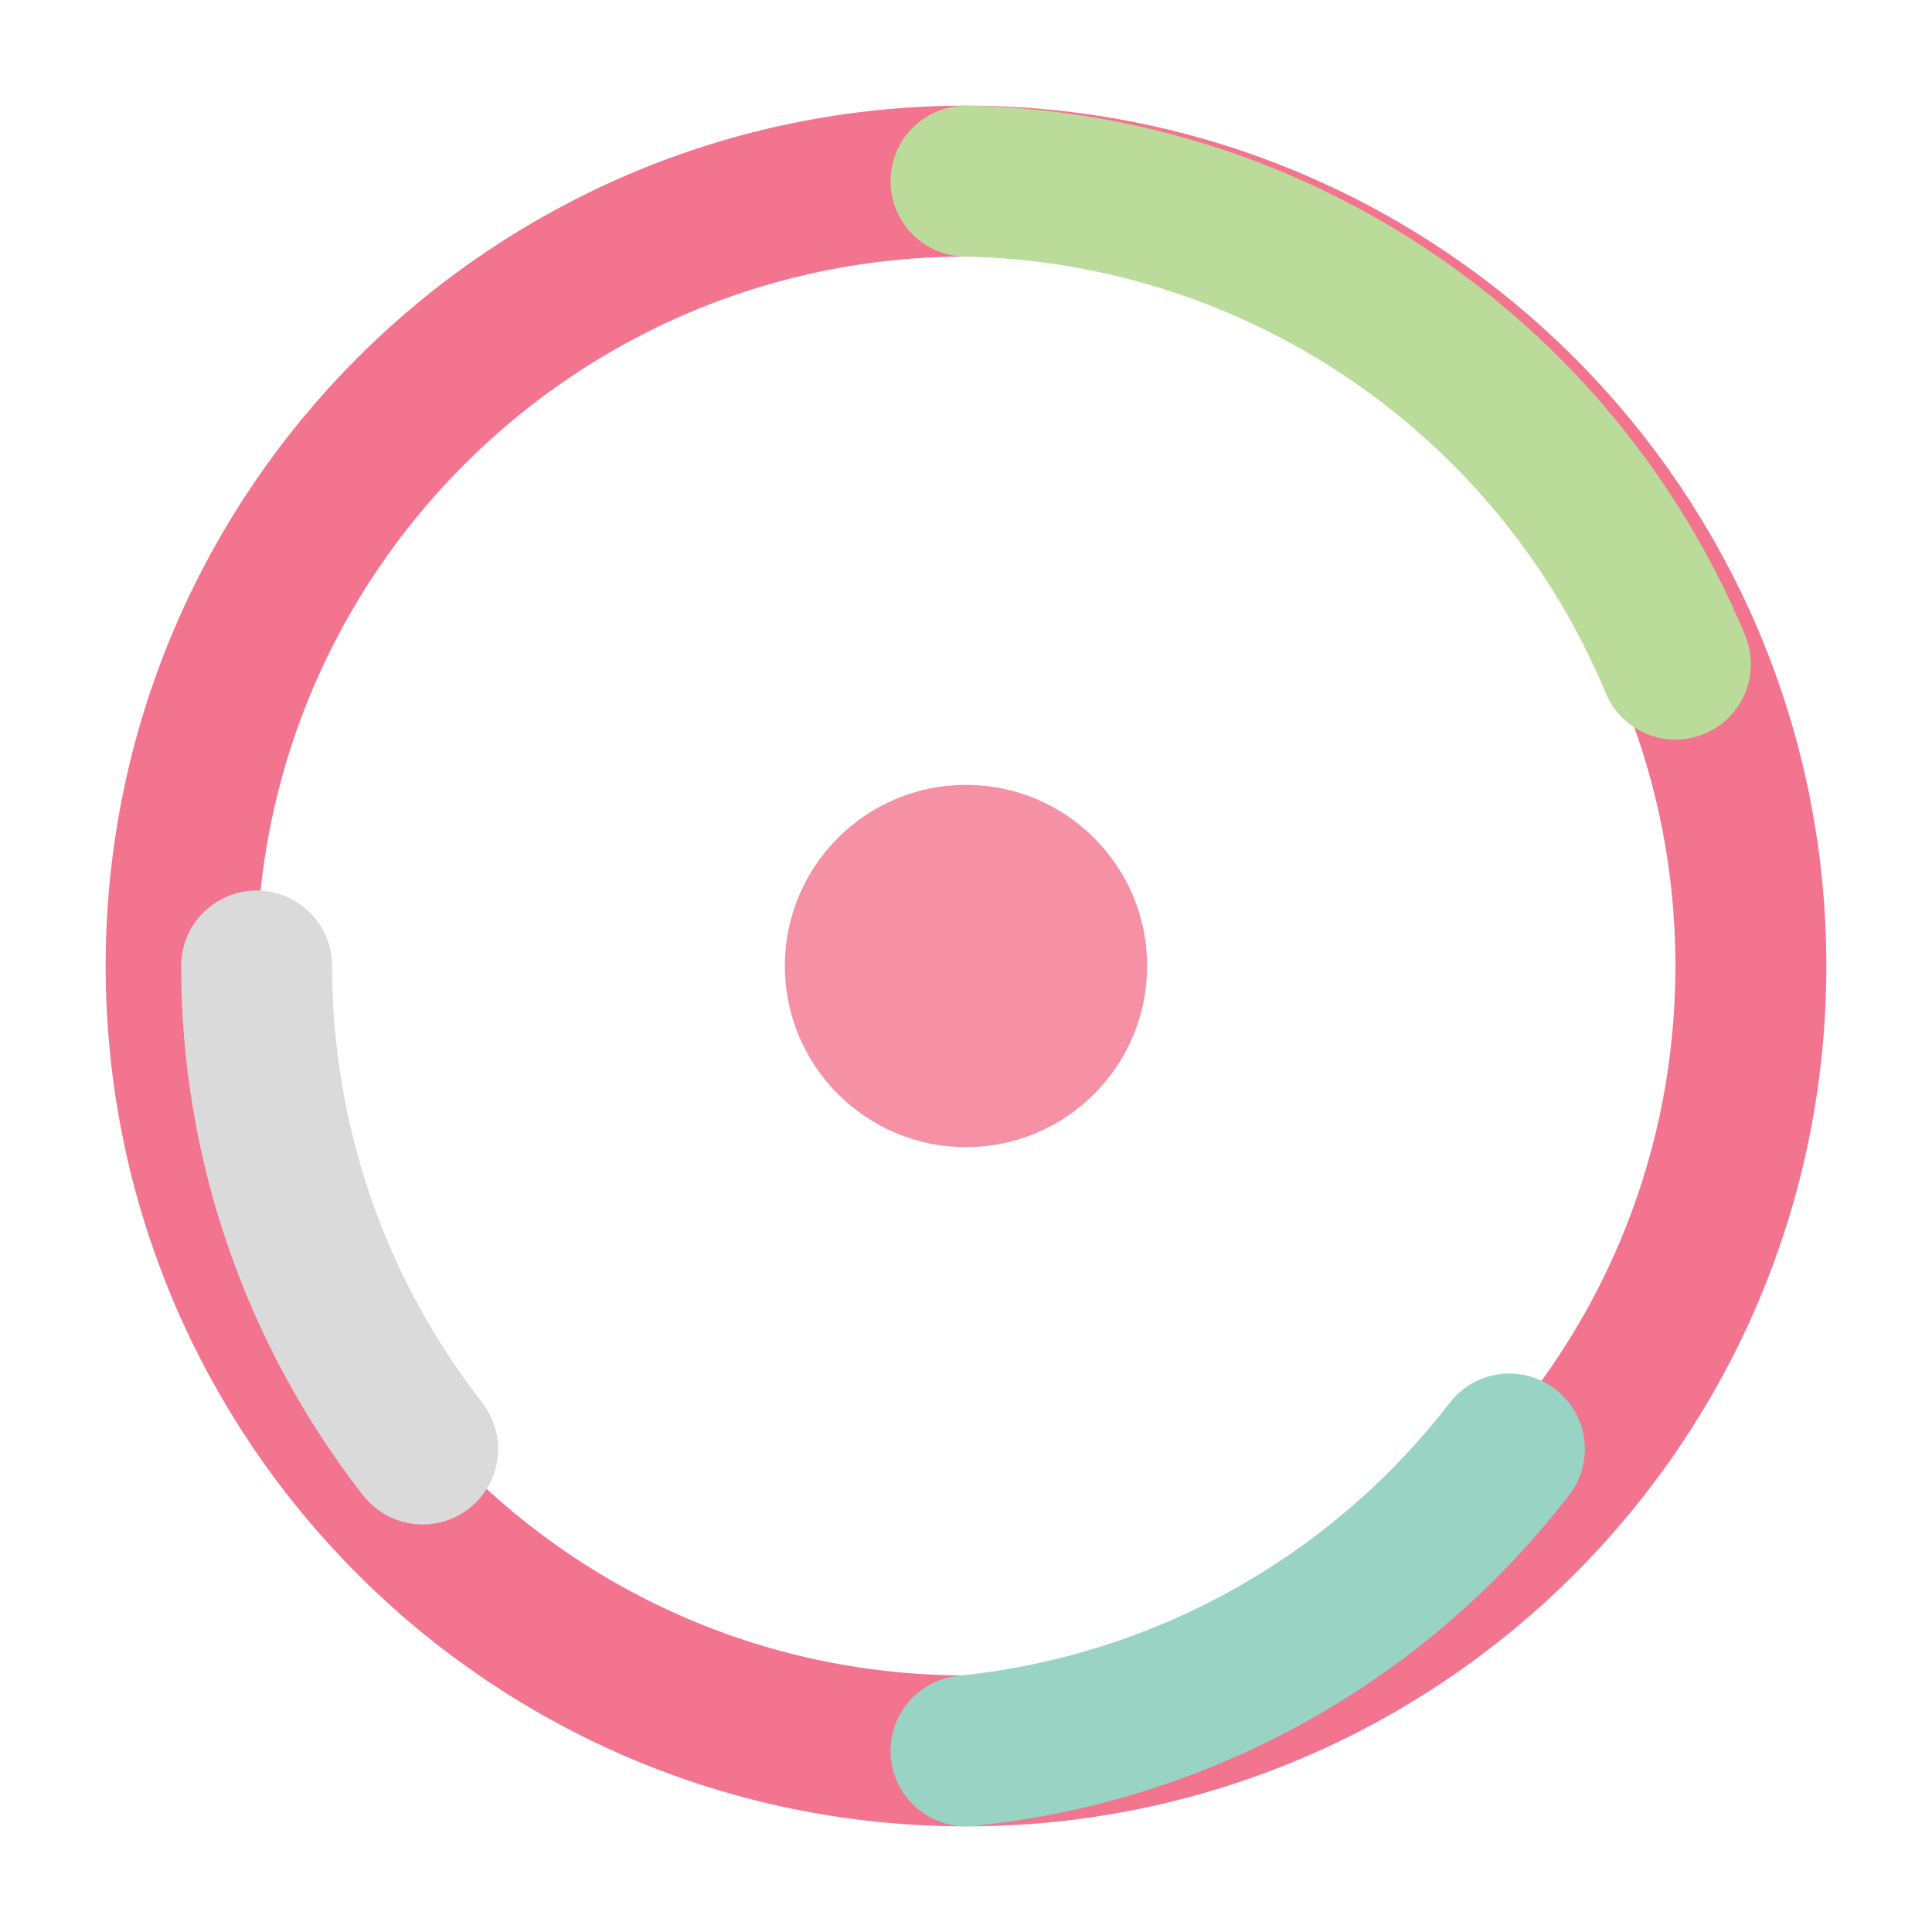
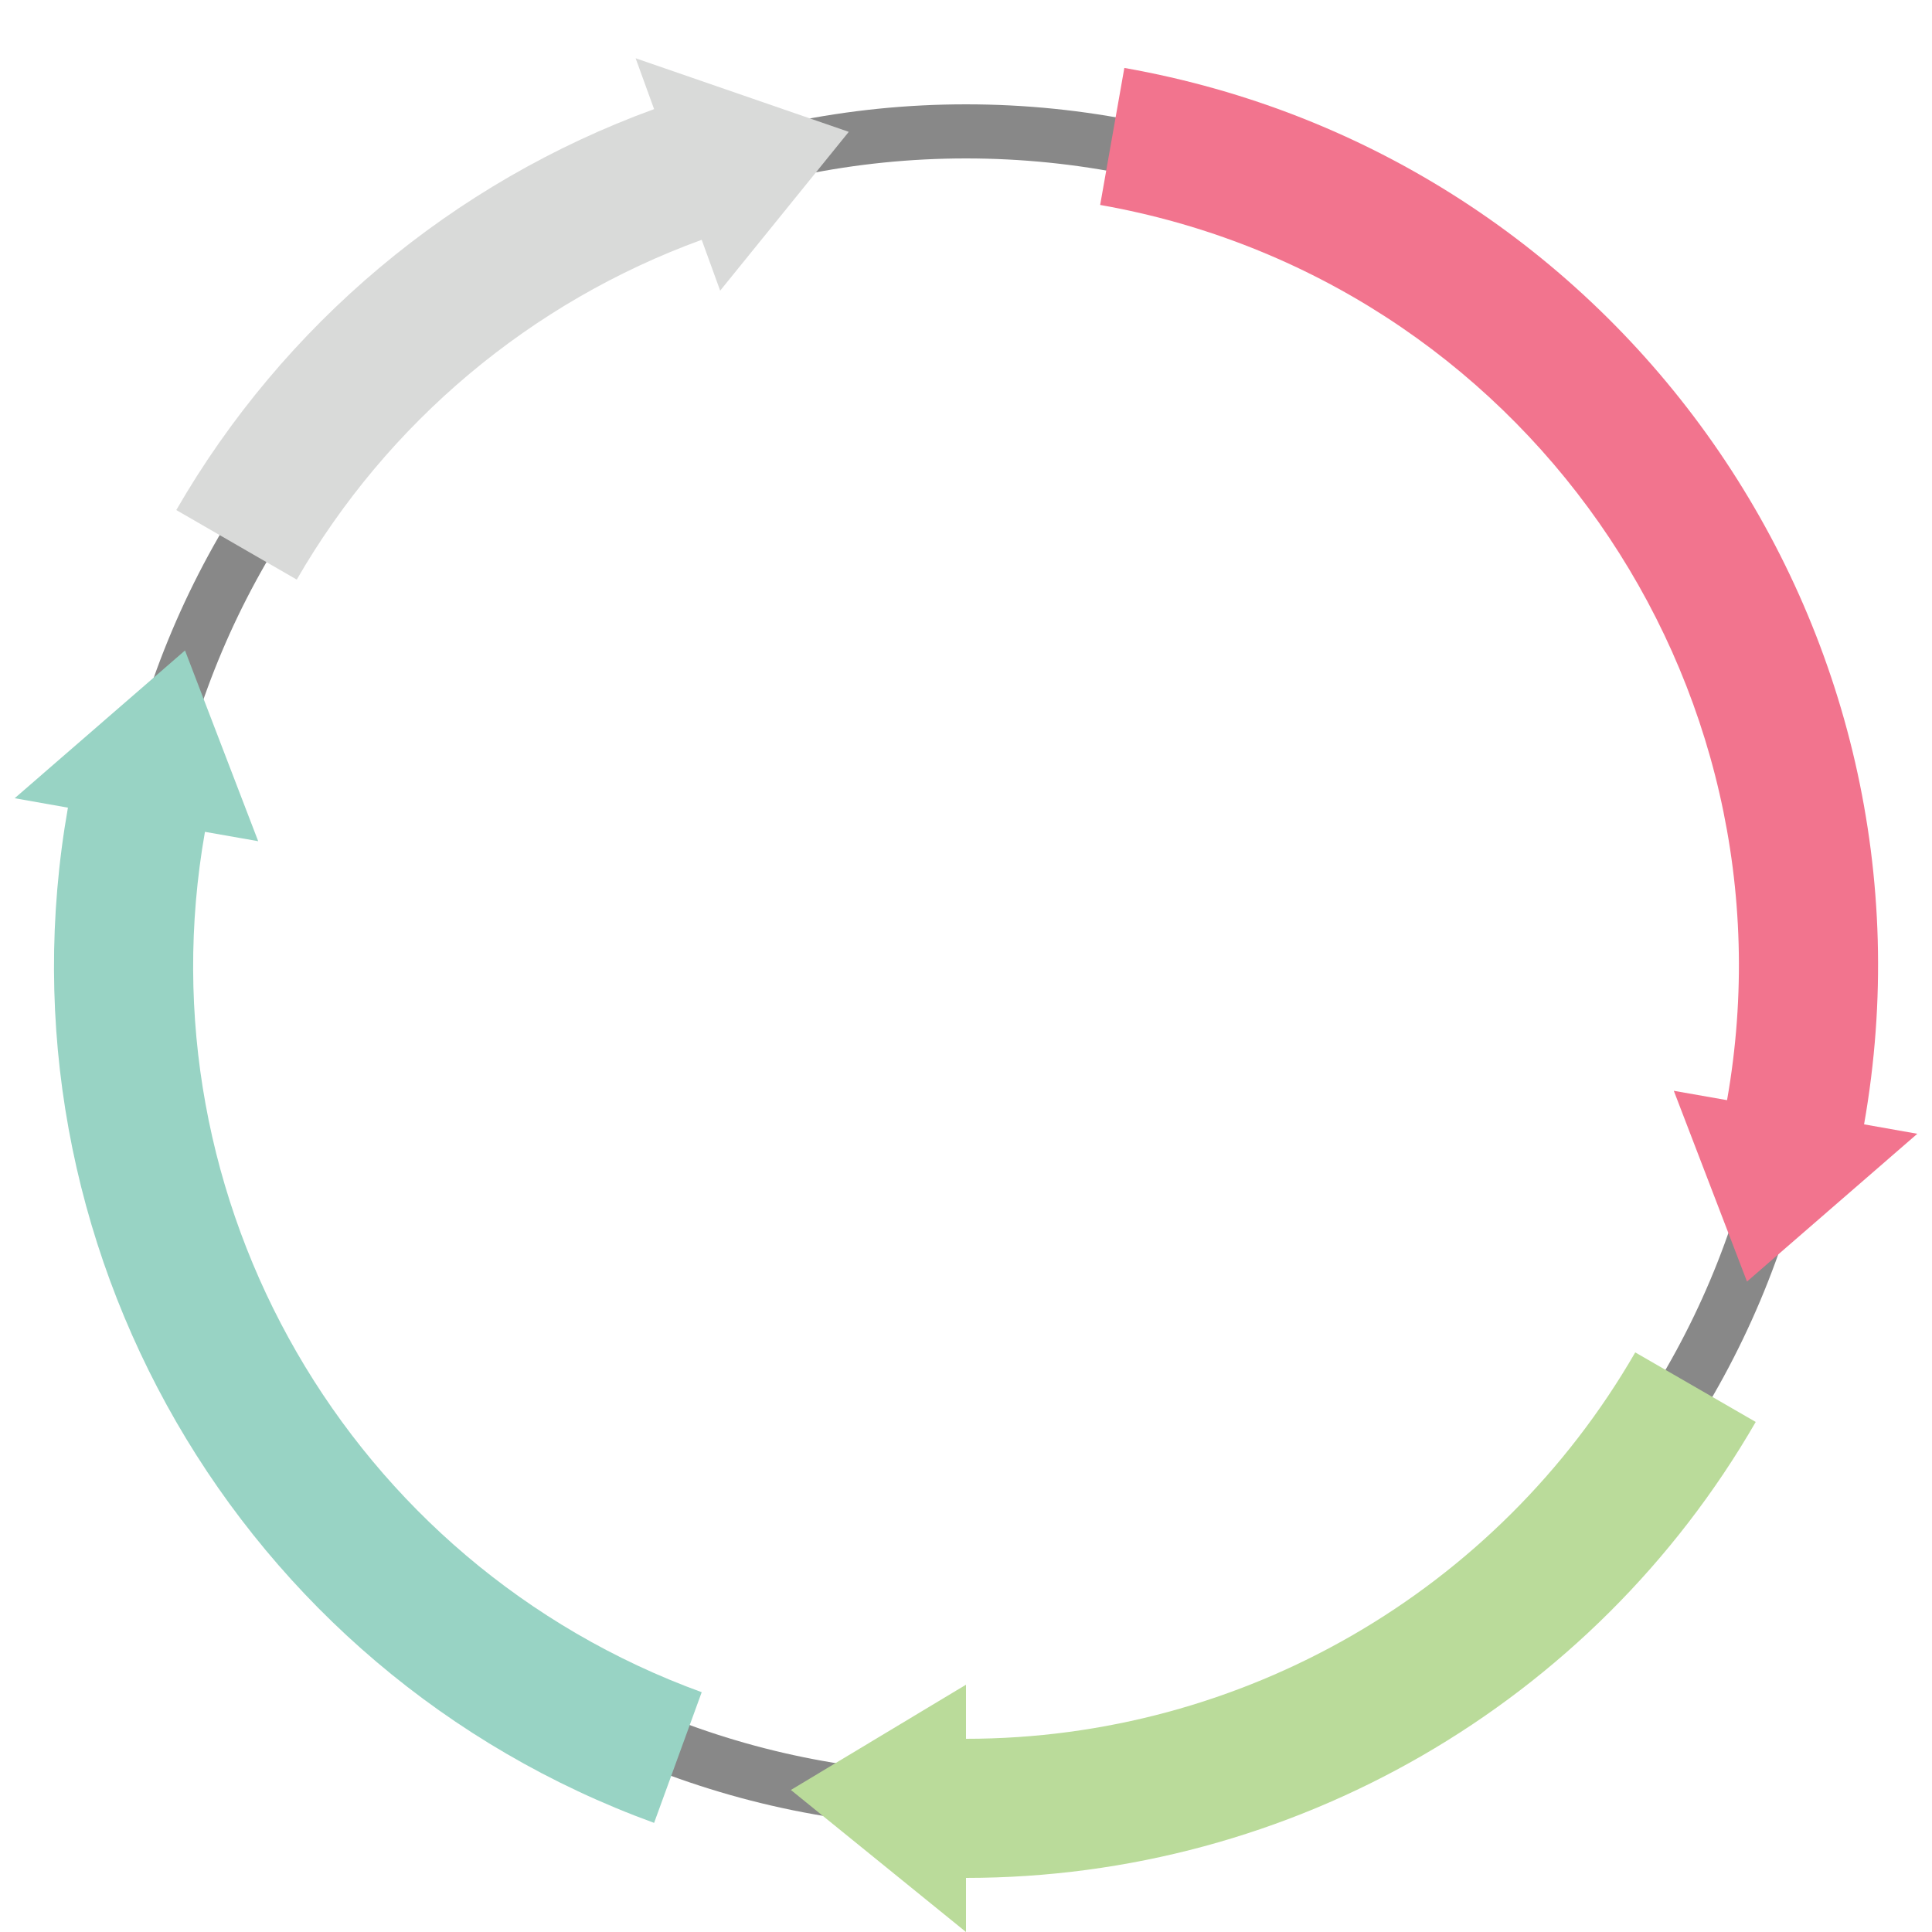
- <svg xmlns="http://www.w3.org/2000/svg" viewBox="0 0 64 64">
-   <circle cx="32" cy="32" r="26" fill="none" stroke="#F2748E" stroke-width="5" stroke-linecap="round" />
-   <path d="M 32 6 A 26 26 0 0 1 55.5 22" fill="none" stroke="#BADB9A" stroke-width="5" stroke-linecap="round" />
-   <path d="M 50 48 A 26 26 0 0 1 32 58" fill="none" stroke="#98D3C4" stroke-width="5" stroke-linecap="round" />
-   <path d="M 14 48 A 26 26 0 0 1 8.5 32" fill="none" stroke="#D9DAD9" stroke-width="5" stroke-linecap="round" />
-   <circle cx="32" cy="32" r="6" fill="#F2748E" opacity="0.8" />
+ <svg xmlns="http://www.w3.org/2000/svg" viewBox="0 0 250 250">
+   <circle cx="125" cy="125" r="108" fill="none" stroke="#888888" stroke-width="7" />
+   <path d="M 142.36 26.52 L 145.49 8.79 A 118 118 0 0 1 241.21 145.49 L 248.10 146.71 L 226.06 165.83 L 216.59 141.15 L 223.48 142.36 A 100 100 0 0 0 142.36 26.52 Z" fill="#F2748E" />
+   <path d="M 211.60 175.00 L 227.19 184.00 A 118 118 0 0 1 125.00 243.00 L 125.00 250.00 L 102.34 231.62 L 125.00 218.00 L 125.00 225.00 A 100 100 0 0 0 211.60 175.00 Z" fill="#BADB9A" />
+   <path d="M 90.80 218.97 L 84.64 235.88 A 118 118 0 0 1 8.79 104.51 L 1.90 103.29 L 23.94 84.17 L 33.41 108.85 L 26.52 107.64 A 100 100 0 0 0 90.80 218.97 Z" fill="#98D3C4" />
+   <path d="M 38.40 75.00 L 22.81 66.00 A 118 118 0 0 1 84.64 14.12 L 82.25 7.54 L 109.83 17.06 L 93.19 37.61 L 90.80 31.03 A 100 100 0 0 0 38.40 75.00 Z" fill="#D9DAD9" />
</svg>
